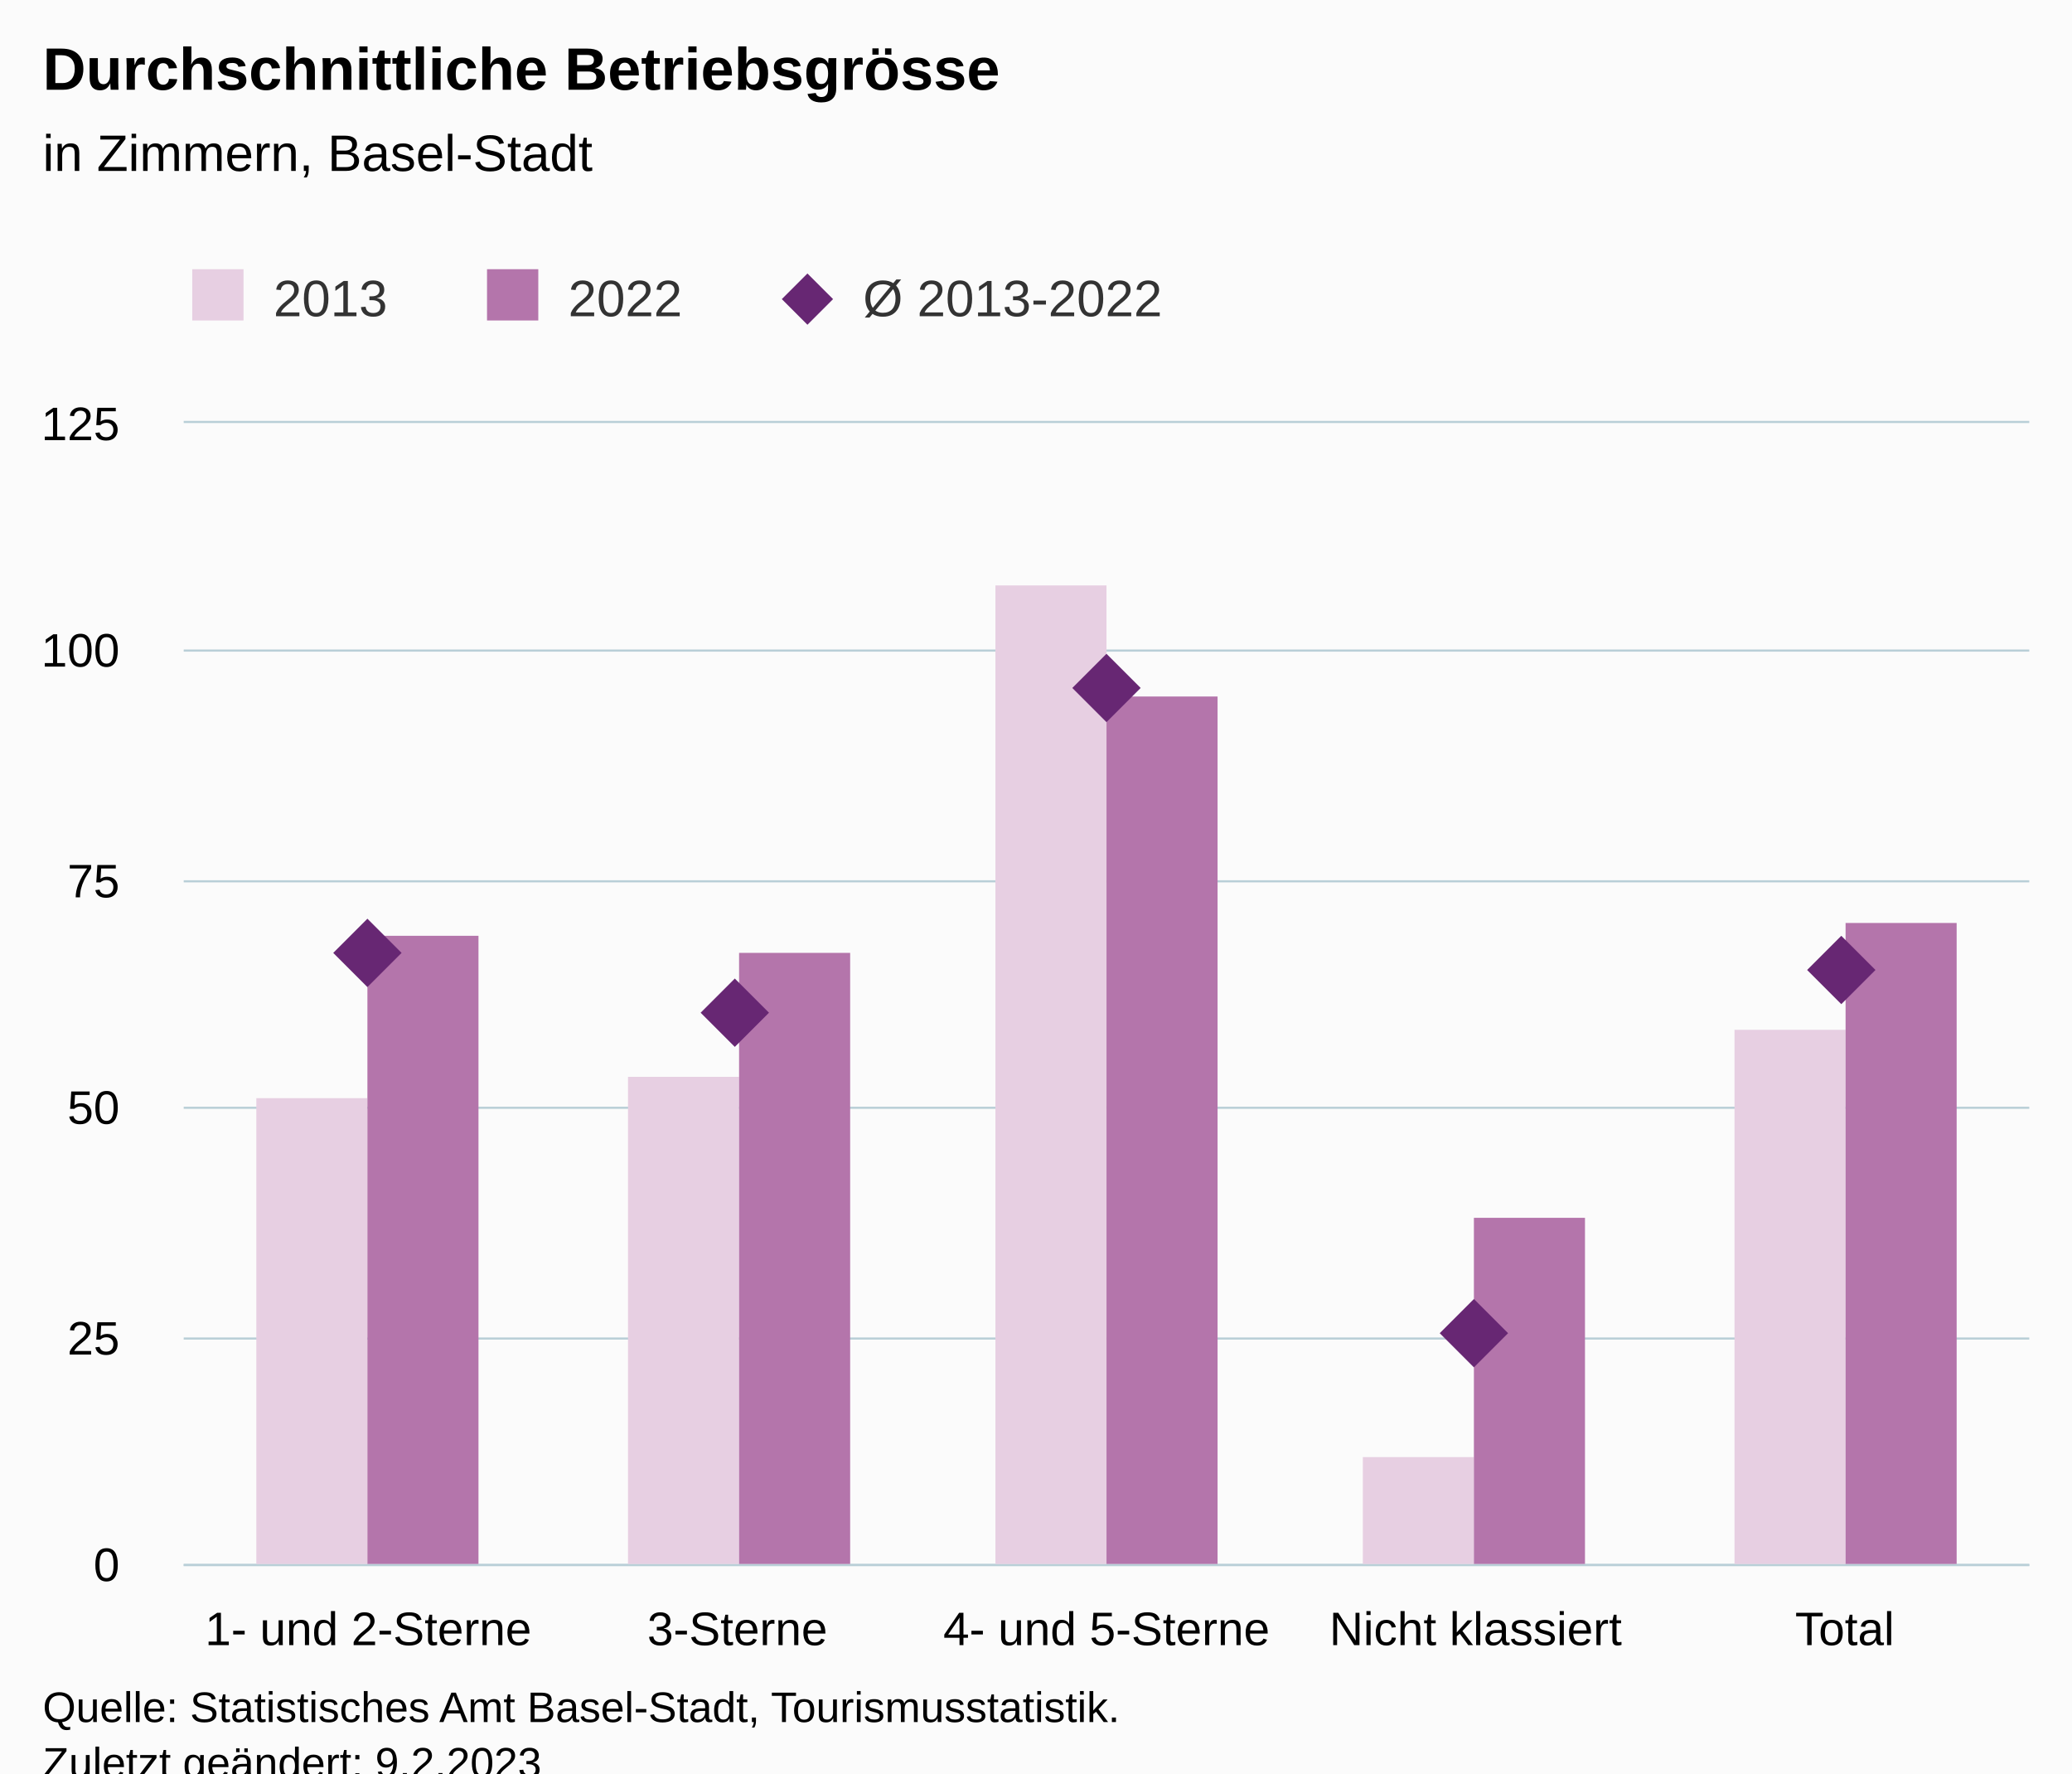
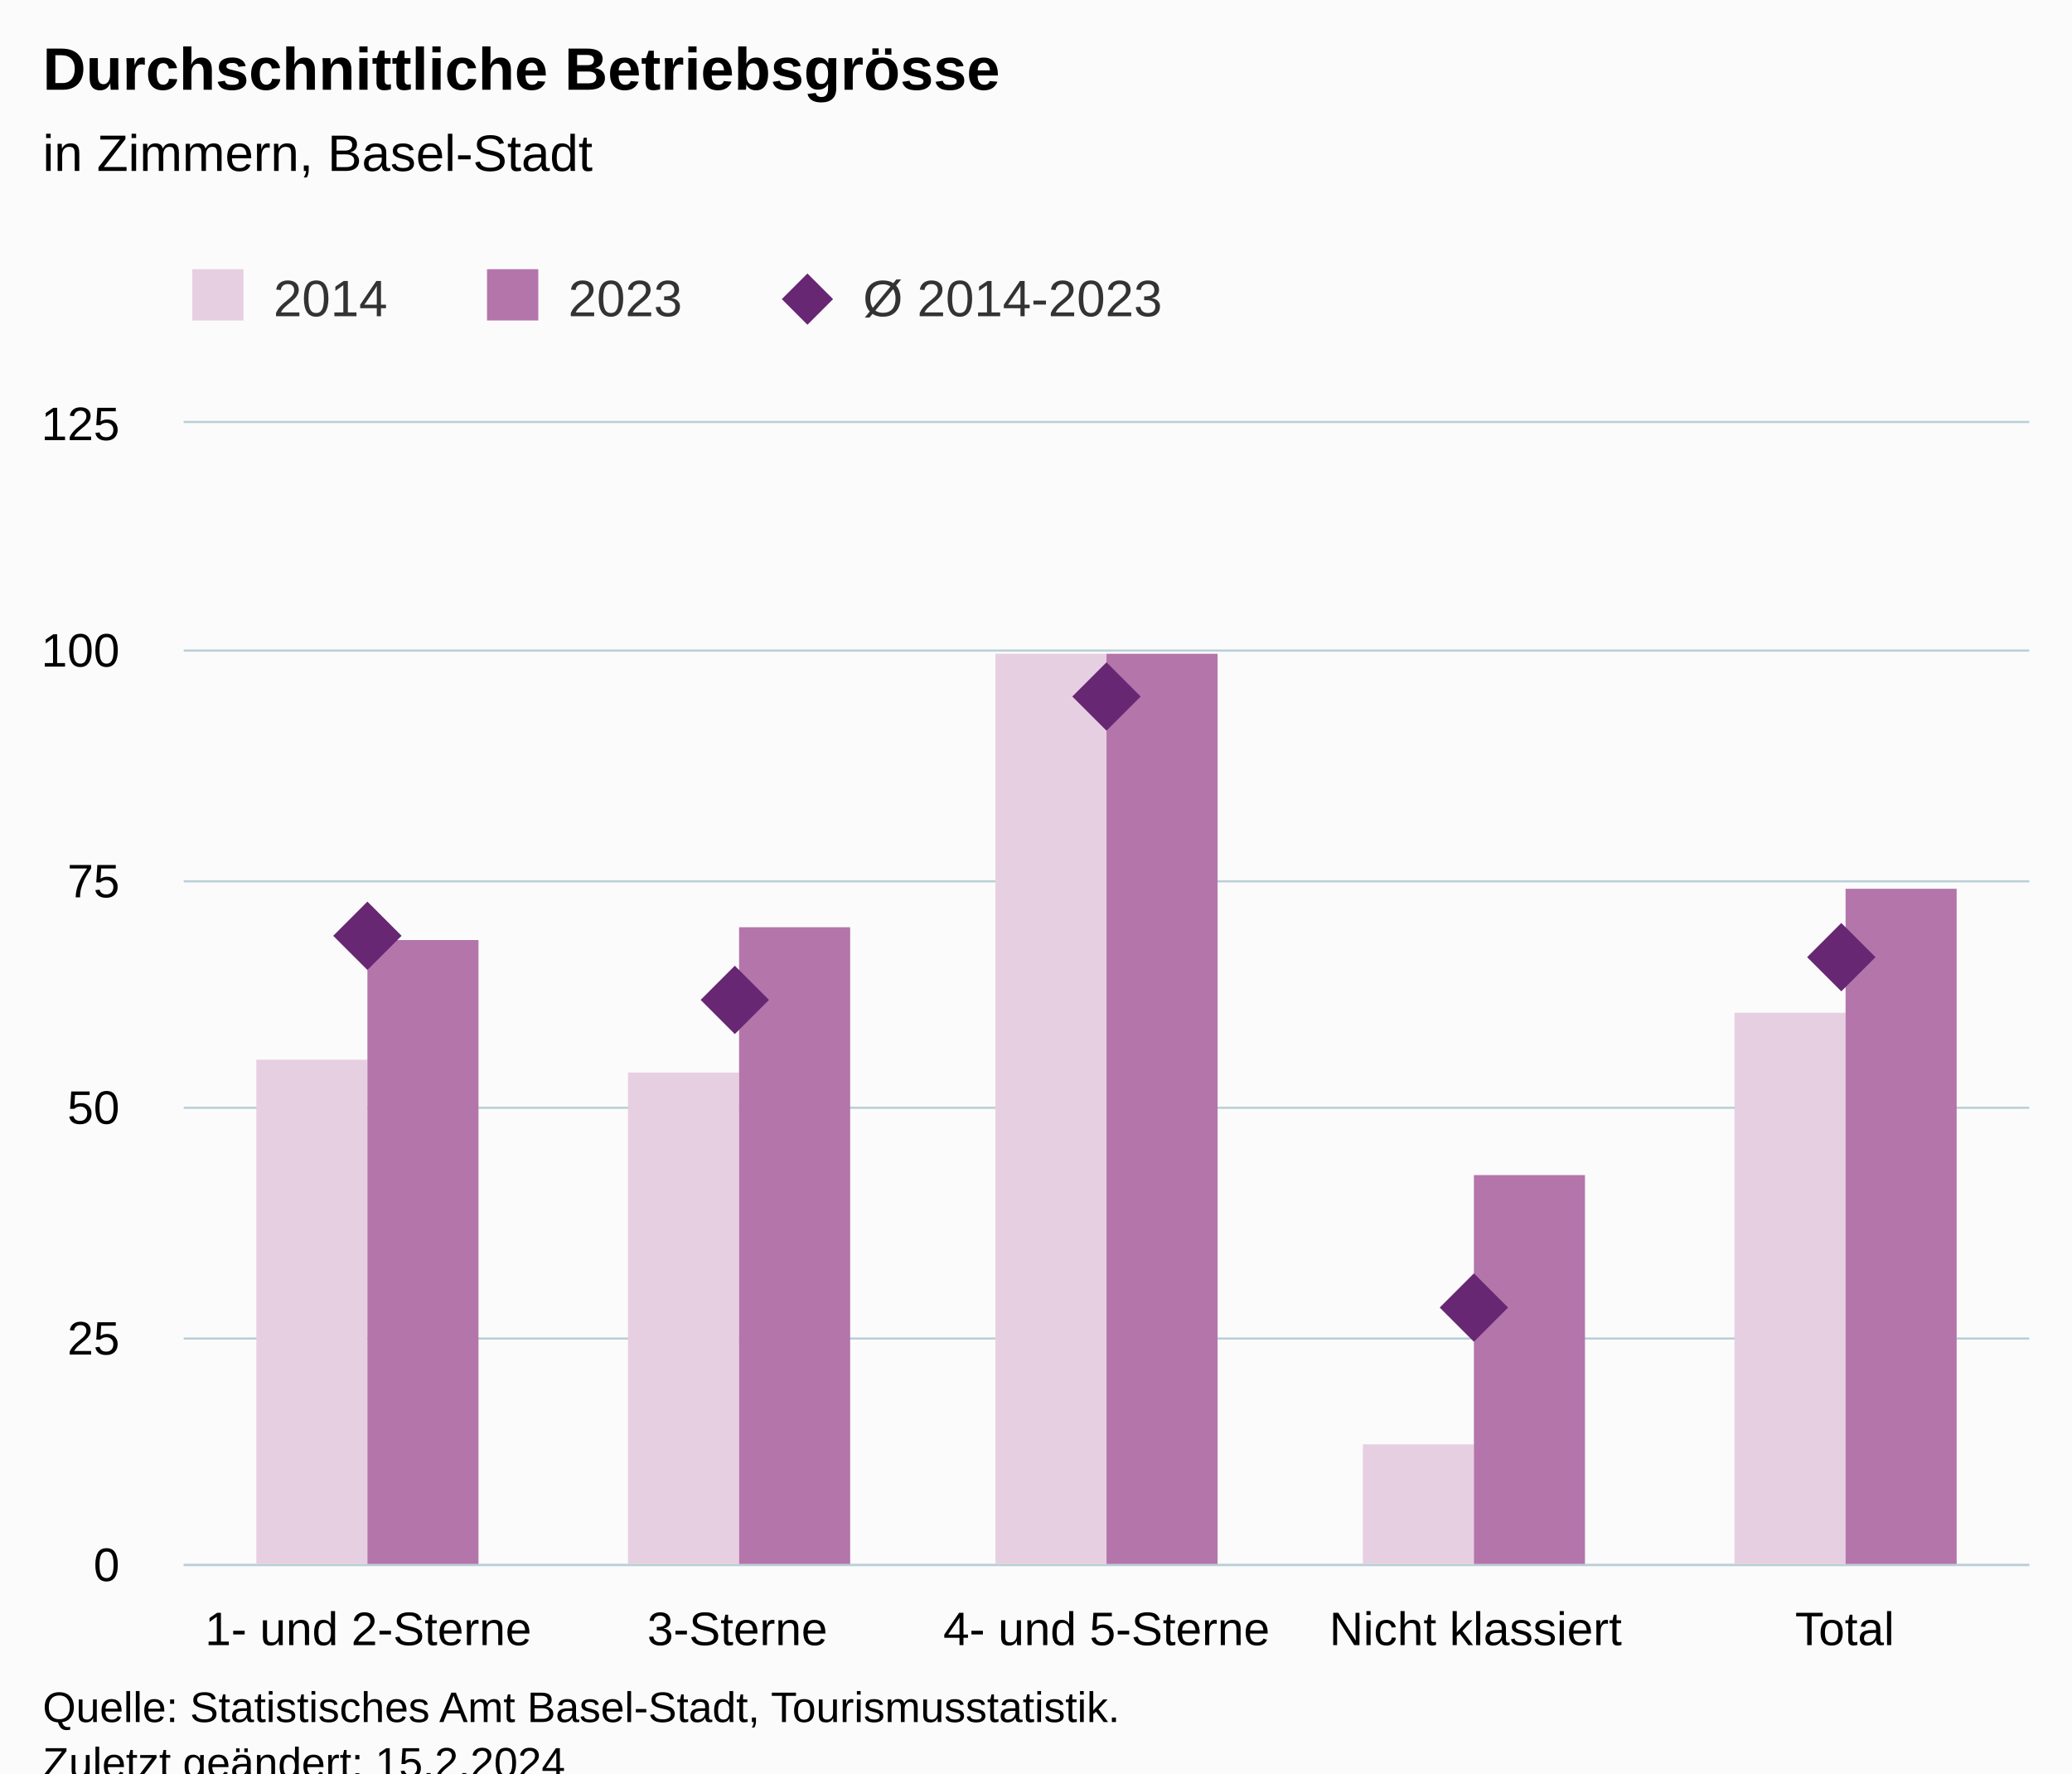
<svg xmlns="http://www.w3.org/2000/svg" version="1.1" class="highcharts-root" style="font-family:Arial;font-size:12px;" viewBox="0 0 485 415">
  <defs>
-     <clipPath id="highcharts-ojly7q5-22-">
+     <clipPath id="highcharts-1kvzjjc-22-">
      <rect x="0" y="0" width="432" height="267" fill="none" />
    </clipPath>
-     <clipPath id="highcharts-ojly7q5-28-">
+     <clipPath id="highcharts-1kvzjjc-28-">
      <rect x="0" y="0" width="432" height="267" fill="none" />
    </clipPath>
-     <clipPath id="highcharts-ojly7q5-39-">
+     <clipPath id="highcharts-1kvzjjc-39-">
      <rect x="43" y="99" width="432" height="267" fill="none" />
    </clipPath>
  </defs>
  <rect fill="#fbfbfb" class="highcharts-background" x="0" y="0" width="485" height="428" rx="0" ry="0" />
  <rect fill="none" class="highcharts-plot-background" x="43" y="99" width="432" height="267" />
  <g class="highcharts-pane-group" data-z-index="0" />
  <g class="highcharts-grid highcharts-xaxis-grid" data-z-index="1">
    <path fill="none" data-z-index="1" class="highcharts-grid-line" d="M 128.5 99 L 128.5 366" opacity="1" />
    <path fill="none" data-z-index="1" class="highcharts-grid-line" d="M 215.5 99 L 215.5 366" opacity="1" />
    <path fill="none" data-z-index="1" class="highcharts-grid-line" d="M 301.5 99 L 301.5 366" opacity="1" />
    <path fill="none" data-z-index="1" class="highcharts-grid-line" d="M 388.5 99 L 388.5 366" opacity="1" />
    <path fill="none" data-z-index="1" class="highcharts-grid-line" d="M 474.5 99 L 474.5 366" opacity="1" />
    <path fill="none" data-z-index="1" class="highcharts-grid-line" d="M 42.5 99 L 42.5 366" opacity="1" />
  </g>
  <g class="highcharts-grid highcharts-yaxis-grid" data-z-index="1">
    <path fill="none" stroke="#B9CFD7" stroke-width="0.5" data-z-index="1" class="highcharts-grid-line" d="M 43 366.25 L 475 366.25" opacity="1" />
    <path fill="none" stroke="#B9CFD7" stroke-width="0.5" data-z-index="1" class="highcharts-grid-line" d="M 43 313.25 L 475 313.25" opacity="1" />
    <path fill="none" stroke="#B9CFD7" stroke-width="0.5" data-z-index="1" class="highcharts-grid-line" d="M 43 259.25 L 475 259.25" opacity="1" />
    <path fill="none" stroke="#B9CFD7" stroke-width="0.5" data-z-index="1" class="highcharts-grid-line" d="M 43 206.25 L 475 206.25" opacity="1" />
    <path fill="none" stroke="#B9CFD7" stroke-width="0.5" data-z-index="1" class="highcharts-grid-line" d="M 43 152.25 L 475 152.25" opacity="1" />
    <path fill="none" stroke="#B9CFD7" stroke-width="0.5" data-z-index="1" class="highcharts-grid-line" d="M 43 98.75 L 475 98.75" opacity="1" />
  </g>
  <rect fill="none" class="highcharts-plot-border" data-z-index="1" x="43" y="99" width="432" height="267" />
  <g class="highcharts-axis highcharts-xaxis" data-z-index="2">
    <path fill="none" class="highcharts-axis-line" stroke="#B9CFD7" stroke-width="0.5" data-z-index="7" d="M 43 366.25 L 475 366.25" />
  </g>
  <g class="highcharts-axis highcharts-yaxis" data-z-index="2">
    <path fill="none" class="highcharts-axis-line" data-z-index="7" d="M 43 99 L 43 366" />
  </g>
  <g class="highcharts-series-group" data-z-index="3">
-     <g class="highcharts-series highcharts-series-0 highcharts-column-series" data-z-index="0.1" opacity="1" transform="translate(43,99) scale(1 1)" clip-path="url(#highcharts-ojly7q5-28-)">
-       <rect x="17" y="158" width="26" height="110" fill="rgb(231, 207, 226)" opacity="1" class="highcharts-point" />
-       <rect x="104" y="153" width="26" height="115" fill="rgb(231, 207, 226)" opacity="1" class="highcharts-point" />
-       <rect x="190" y="38" width="26" height="230" fill="rgb(231, 207, 226)" opacity="1" class="highcharts-point" />
-       <rect x="276" y="242" width="26" height="26" fill="rgb(231, 207, 226)" opacity="1" class="highcharts-point" />
-       <rect x="363" y="142" width="26" height="126" fill="rgb(231, 207, 226)" opacity="1" class="highcharts-point" />
+     <g class="highcharts-series highcharts-series-0 highcharts-column-series" data-z-index="0.1" opacity="1" transform="translate(43,99) scale(1 1)" clip-path="url(#highcharts-1kvzjjc-28-)">
+       <rect x="17" y="149" width="26" height="119" fill="rgb(231, 207, 226)" opacity="1" class="highcharts-point" />
+       <rect x="104" y="152" width="26" height="116" fill="rgb(231, 207, 226)" opacity="1" class="highcharts-point" />
+       <rect x="190" y="54" width="26" height="214" fill="rgb(231, 207, 226)" opacity="1" class="highcharts-point" />
+       <rect x="276" y="239" width="26" height="29" fill="rgb(231, 207, 226)" opacity="1" class="highcharts-point" />
+       <rect x="363" y="138" width="26" height="130" fill="rgb(231, 207, 226)" opacity="1" class="highcharts-point" />
    </g>
    <g class="highcharts-markers highcharts-series-0 highcharts-column-series" data-z-index="0.1" opacity="1" transform="translate(43,99) scale(1 1)" clip-path="none" />
-     <g class="highcharts-series highcharts-series-1 highcharts-column-series" data-z-index="0.1" opacity="1" transform="translate(43,99) scale(1 1)" clip-path="url(#highcharts-ojly7q5-28-)">
-       <rect x="43" y="120" width="26" height="148" fill="rgb(180, 117, 171)" opacity="1" class="highcharts-point" />
-       <rect x="130" y="124" width="26" height="144" fill="rgb(180, 117, 171)" opacity="1" class="highcharts-point" />
-       <rect x="216" y="64" width="26" height="204" fill="rgb(180, 117, 171)" opacity="1" class="highcharts-point" />
-       <rect x="302" y="186" width="26" height="82" fill="rgb(180, 117, 171)" opacity="1" class="highcharts-point" />
-       <rect x="389" y="117" width="26" height="151" fill="rgb(180, 117, 171)" opacity="1" class="highcharts-point" />
+     <g class="highcharts-series highcharts-series-1 highcharts-column-series" data-z-index="0.1" opacity="1" transform="translate(43,99) scale(1 1)" clip-path="url(#highcharts-1kvzjjc-28-)">
+       <rect x="43" y="121" width="26" height="147" fill="rgb(180, 117, 171)" opacity="1" class="highcharts-point" />
+       <rect x="130" y="118" width="26" height="150" fill="rgb(180, 117, 171)" opacity="1" class="highcharts-point" />
+       <rect x="216" y="54" width="26" height="214" fill="rgb(180, 117, 171)" opacity="1" class="highcharts-point" />
+       <rect x="302" y="176" width="26" height="92" fill="rgb(180, 117, 171)" opacity="1" class="highcharts-point" />
+       <rect x="389" y="109" width="26" height="159" fill="rgb(180, 117, 171)" opacity="1" class="highcharts-point" />
    </g>
    <g class="highcharts-markers highcharts-series-1 highcharts-column-series" data-z-index="0.1" opacity="1" transform="translate(43,99) scale(1 1)" clip-path="none" />
-     <g class="highcharts-series highcharts-series-2 highcharts-scatter-series" data-z-index="0.1" opacity="1" transform="translate(43,99) scale(1 1)" clip-path="url(#highcharts-ojly7q5-28-)" />
+     <g class="highcharts-series highcharts-series-2 highcharts-scatter-series" data-z-index="0.1" opacity="1" transform="translate(43,99) scale(1 1)" clip-path="url(#highcharts-1kvzjjc-28-)" />
    <g class="highcharts-markers highcharts-series-2 highcharts-scatter-series" data-z-index="0.1" opacity="1" transform="translate(43,99) scale(1 1)" clip-path="none">
-       <path fill="rgb(103, 39, 115)" d="M 43 116 L 51 124 L 43 132 L 35 124 Z" opacity="1" class="highcharts-point" />
-       <path fill="rgb(103, 39, 115)" d="M 129 130 L 137 138 L 129 146 L 121 138 Z" opacity="1" class="highcharts-point" />
-       <path fill="rgb(103, 39, 115)" d="M 216 54 L 224 62 L 216 70 L 208 62 Z" opacity="1" class="highcharts-point" />
-       <path fill="rgb(103, 39, 115)" d="M 302 205 L 310 213 L 302 221 L 294 213 Z" opacity="1" class="highcharts-point" />
-       <path fill="rgb(103, 39, 115)" d="M 388 120 L 396 128 L 388 136 L 380 128 Z" opacity="1" class="highcharts-point" />
+       <path fill="rgb(103, 39, 115)" d="M 43 112 L 51 120 L 43 128 L 35 120 Z" opacity="1" class="highcharts-point" />
+       <path fill="rgb(103, 39, 115)" d="M 129 127 L 137 135 L 129 143 L 121 135 Z" opacity="1" class="highcharts-point" />
+       <path fill="rgb(103, 39, 115)" d="M 216 56 L 224 64 L 216 72 L 208 64 Z" opacity="1" class="highcharts-point" />
+       <path fill="rgb(103, 39, 115)" d="M 302 199 L 310 207 L 302 215 L 294 207 Z" opacity="1" class="highcharts-point" />
+       <path fill="rgb(103, 39, 115)" d="M 388 117 L 396 125 L 388 133 L 380 125 Z" opacity="1" class="highcharts-point" />
    </g>
  </g>
  <text x="10" text-anchor="start" class="highcharts-title" data-z-index="4" style="color:#000000;font-size:14px;font-weight:bold;fill:#000000;" y="21">
    <tspan>Durchschnittliche Betriebsgrösse</tspan>
  </text>
  <text x="10" text-anchor="start" class="highcharts-subtitle" data-z-index="4" style="color:#000000;font-size:12px;font-weight:normal;fill:#000000;" y="40">
    <tspan>in Zimmern, Basel-Stadt</tspan>
  </text>
  <text x="10" text-anchor="start" class="highcharts-caption" data-z-index="4" style="color:#666666;fill:#666666;" y="400" />
  <g class="highcharts-legend" data-z-index="7" transform="translate(35,56)">
    <rect fill="none" class="highcharts-legend-box" rx="0" ry="0" x="0" y="0" width="247" height="31" visibility="visible" />
    <g data-z-index="1">
      <g>
        <g class="highcharts-legend-item highcharts-column-series highcharts-color-undefined highcharts-series-0" data-z-index="1" transform="translate(8,3)">
          <text x="21" style="color:#333333;cursor:pointer;font-size:12px;font-weight:normal;fill:#333333;" text-anchor="start" data-z-index="2" y="15">
-             <tspan>2013</tspan>
+             <tspan>2014</tspan>
          </text>
          <rect x="2" y="4" width="12" height="12" fill="rgb(231, 207, 226)" class="highcharts-point" data-z-index="3" />
        </g>
        <g class="highcharts-legend-item highcharts-column-series highcharts-color-undefined highcharts-series-1" data-z-index="1" transform="translate(77,3)">
          <text x="21" y="15" style="color:#333333;cursor:pointer;font-size:12px;font-weight:normal;fill:#333333;" text-anchor="start" data-z-index="2">
-             <tspan>2022</tspan>
+             <tspan>2023</tspan>
          </text>
          <rect x="2" y="4" width="12" height="12" fill="rgb(180, 117, 171)" class="highcharts-point" data-z-index="3" />
        </g>
        <g class="highcharts-legend-item highcharts-scatter-series highcharts-color-undefined highcharts-series-2" data-z-index="1" transform="translate(146,3)">
          <path fill="none" d="M 0 11 L 16 11" class="highcharts-graph" />
          <path fill="rgb(103, 39, 115)" d="M 8 5 L 14 11 L 8 17 L 2 11 Z" class="highcharts-point" opacity="1" />
          <text x="21" y="15" style="color:#333333;cursor:pointer;font-size:12px;font-weight:normal;fill:#333333;" text-anchor="start" data-z-index="2">
-             <tspan>Ø 2013-2022</tspan>
+             <tspan>Ø 2014-2023</tspan>
          </text>
        </g>
      </g>
    </g>
  </g>
  <g class="highcharts-axis-labels highcharts-xaxis-labels" data-z-index="7">
    <text x="86.2" style="color:#000000;cursor:default;font-size:11px;fill:#000000;" text-anchor="middle" transform="translate(0,0)" y="385" opacity="1">
      <tspan>1- und 2-Sterne</tspan>
    </text>
    <text x="172.6" style="color:#000000;cursor:default;font-size:11px;fill:#000000;" text-anchor="middle" transform="translate(0,0)" y="385" opacity="1">3-Sterne</text>
    <text x="259" style="color:#000000;cursor:default;font-size:11px;fill:#000000;" text-anchor="middle" transform="translate(0,0)" y="385" opacity="1">
      <tspan>4- und 5-Sterne</tspan>
    </text>
    <text x="345.4" style="color:#000000;cursor:default;font-size:11px;fill:#000000;" text-anchor="middle" transform="translate(0,0)" y="385" opacity="1">
      <tspan>Nicht klassiert</tspan>
    </text>
    <text x="431.8" style="color:#000000;cursor:default;font-size:11px;fill:#000000;" text-anchor="middle" transform="translate(0,0)" y="385" opacity="1">Total</text>
  </g>
  <g class="highcharts-axis-labels highcharts-yaxis-labels" data-z-index="7">
    <text x="28" style="color:#000000;cursor:default;font-size:11px;fill:#000000;" text-anchor="end" transform="translate(0,0)" y="370" opacity="1">0</text>
    <text x="28" style="color:#000000;cursor:default;font-size:11px;fill:#000000;" text-anchor="end" transform="translate(0,0)" y="317" opacity="1">25</text>
    <text x="28" style="color:#000000;cursor:default;font-size:11px;fill:#000000;" text-anchor="end" transform="translate(0,0)" y="263" opacity="1">50</text>
    <text x="28" style="color:#000000;cursor:default;font-size:11px;fill:#000000;" text-anchor="end" transform="translate(0,0)" y="210" opacity="1">75</text>
    <text x="28" style="color:#000000;cursor:default;font-size:11px;fill:#000000;" text-anchor="end" transform="translate(0,0)" y="156" opacity="1">100</text>
    <text x="28" style="color:#000000;cursor:default;font-size:11px;fill:#000000;" text-anchor="end" transform="translate(0,0)" y="103" opacity="1">125</text>
  </g>
  <text x="10" class="highcharts-credits" text-anchor="start" data-z-index="8" style="cursor:default;color:#000000;font-size:10px;fill:#000000;" y="403">
    <tspan>Quelle: Statistisches Amt Basel-Stadt, Tourismusstatistik.</tspan>
-     <tspan x="10" dy="13">Zuletzt geändert: 9.2.2023</tspan>
+     <tspan x="10" dy="13">Zuletzt geändert: 15.2.2024</tspan>
  </text>
-   <g class="highcharts-control-points" data-z-index="99" clip-path="url(#highcharts-ojly7q5-39-)" />
+   <g class="highcharts-control-points" data-z-index="99" clip-path="url(#highcharts-1kvzjjc-39-)" />
</svg>
